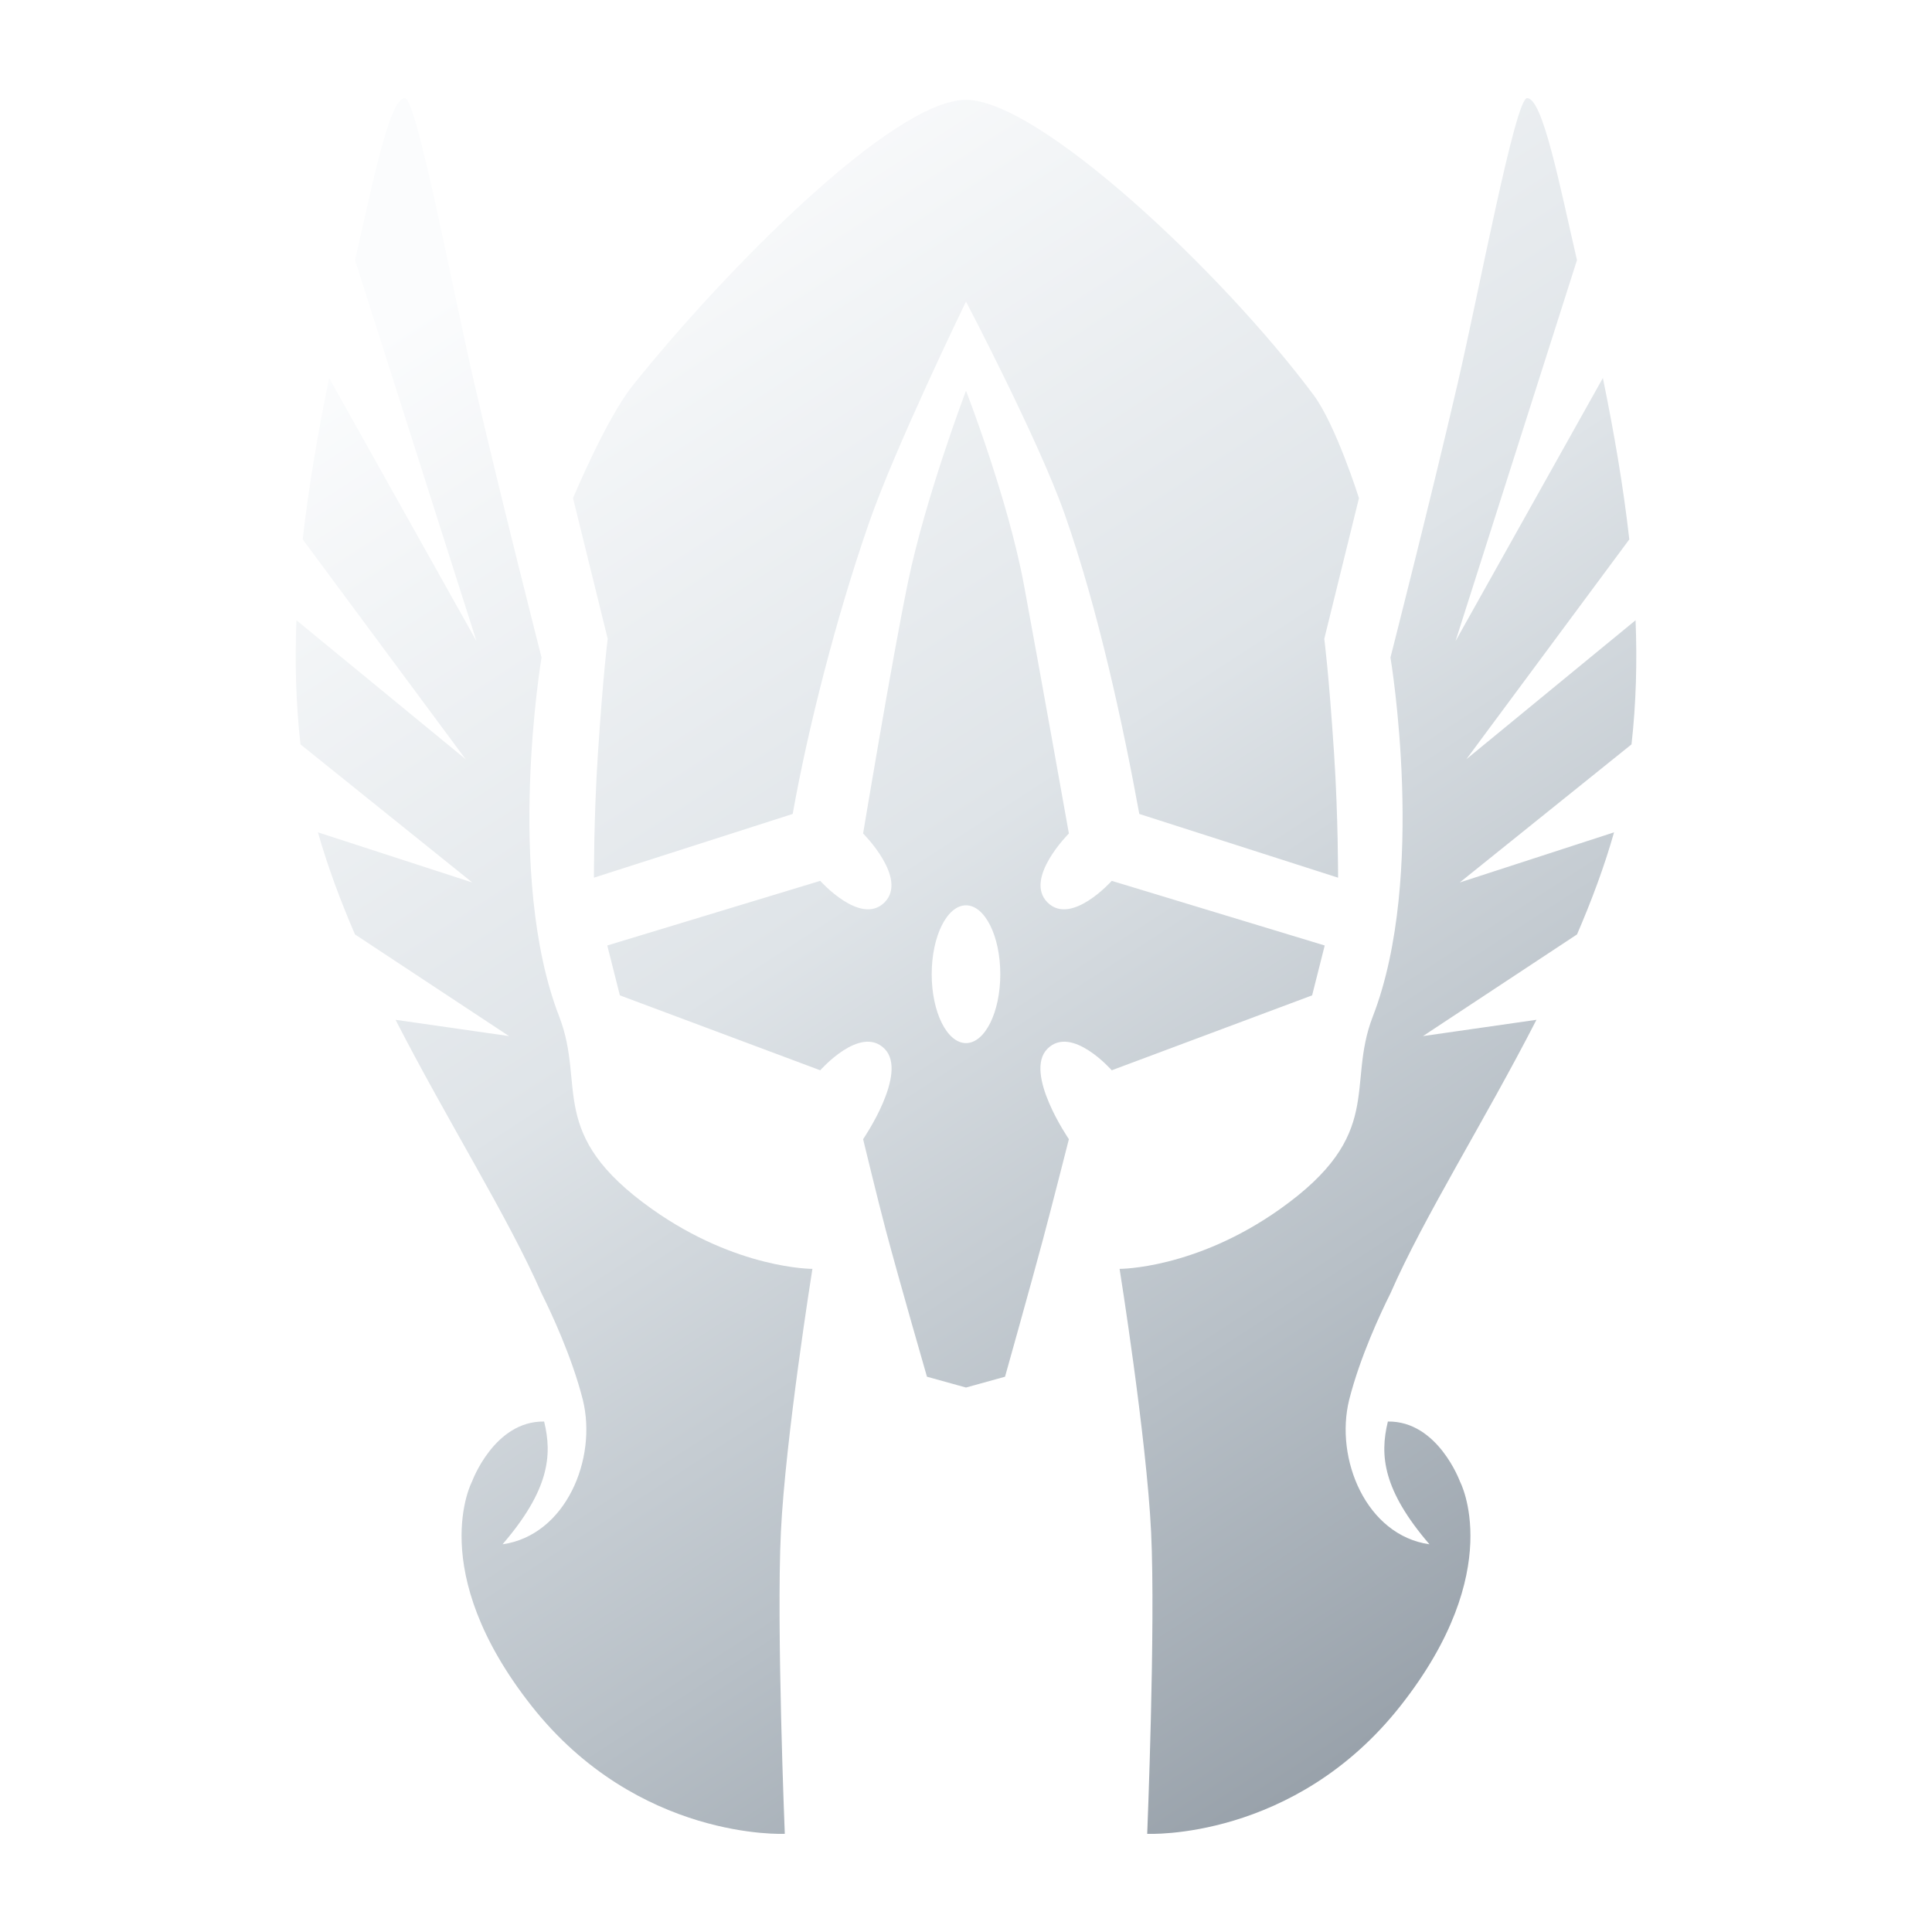
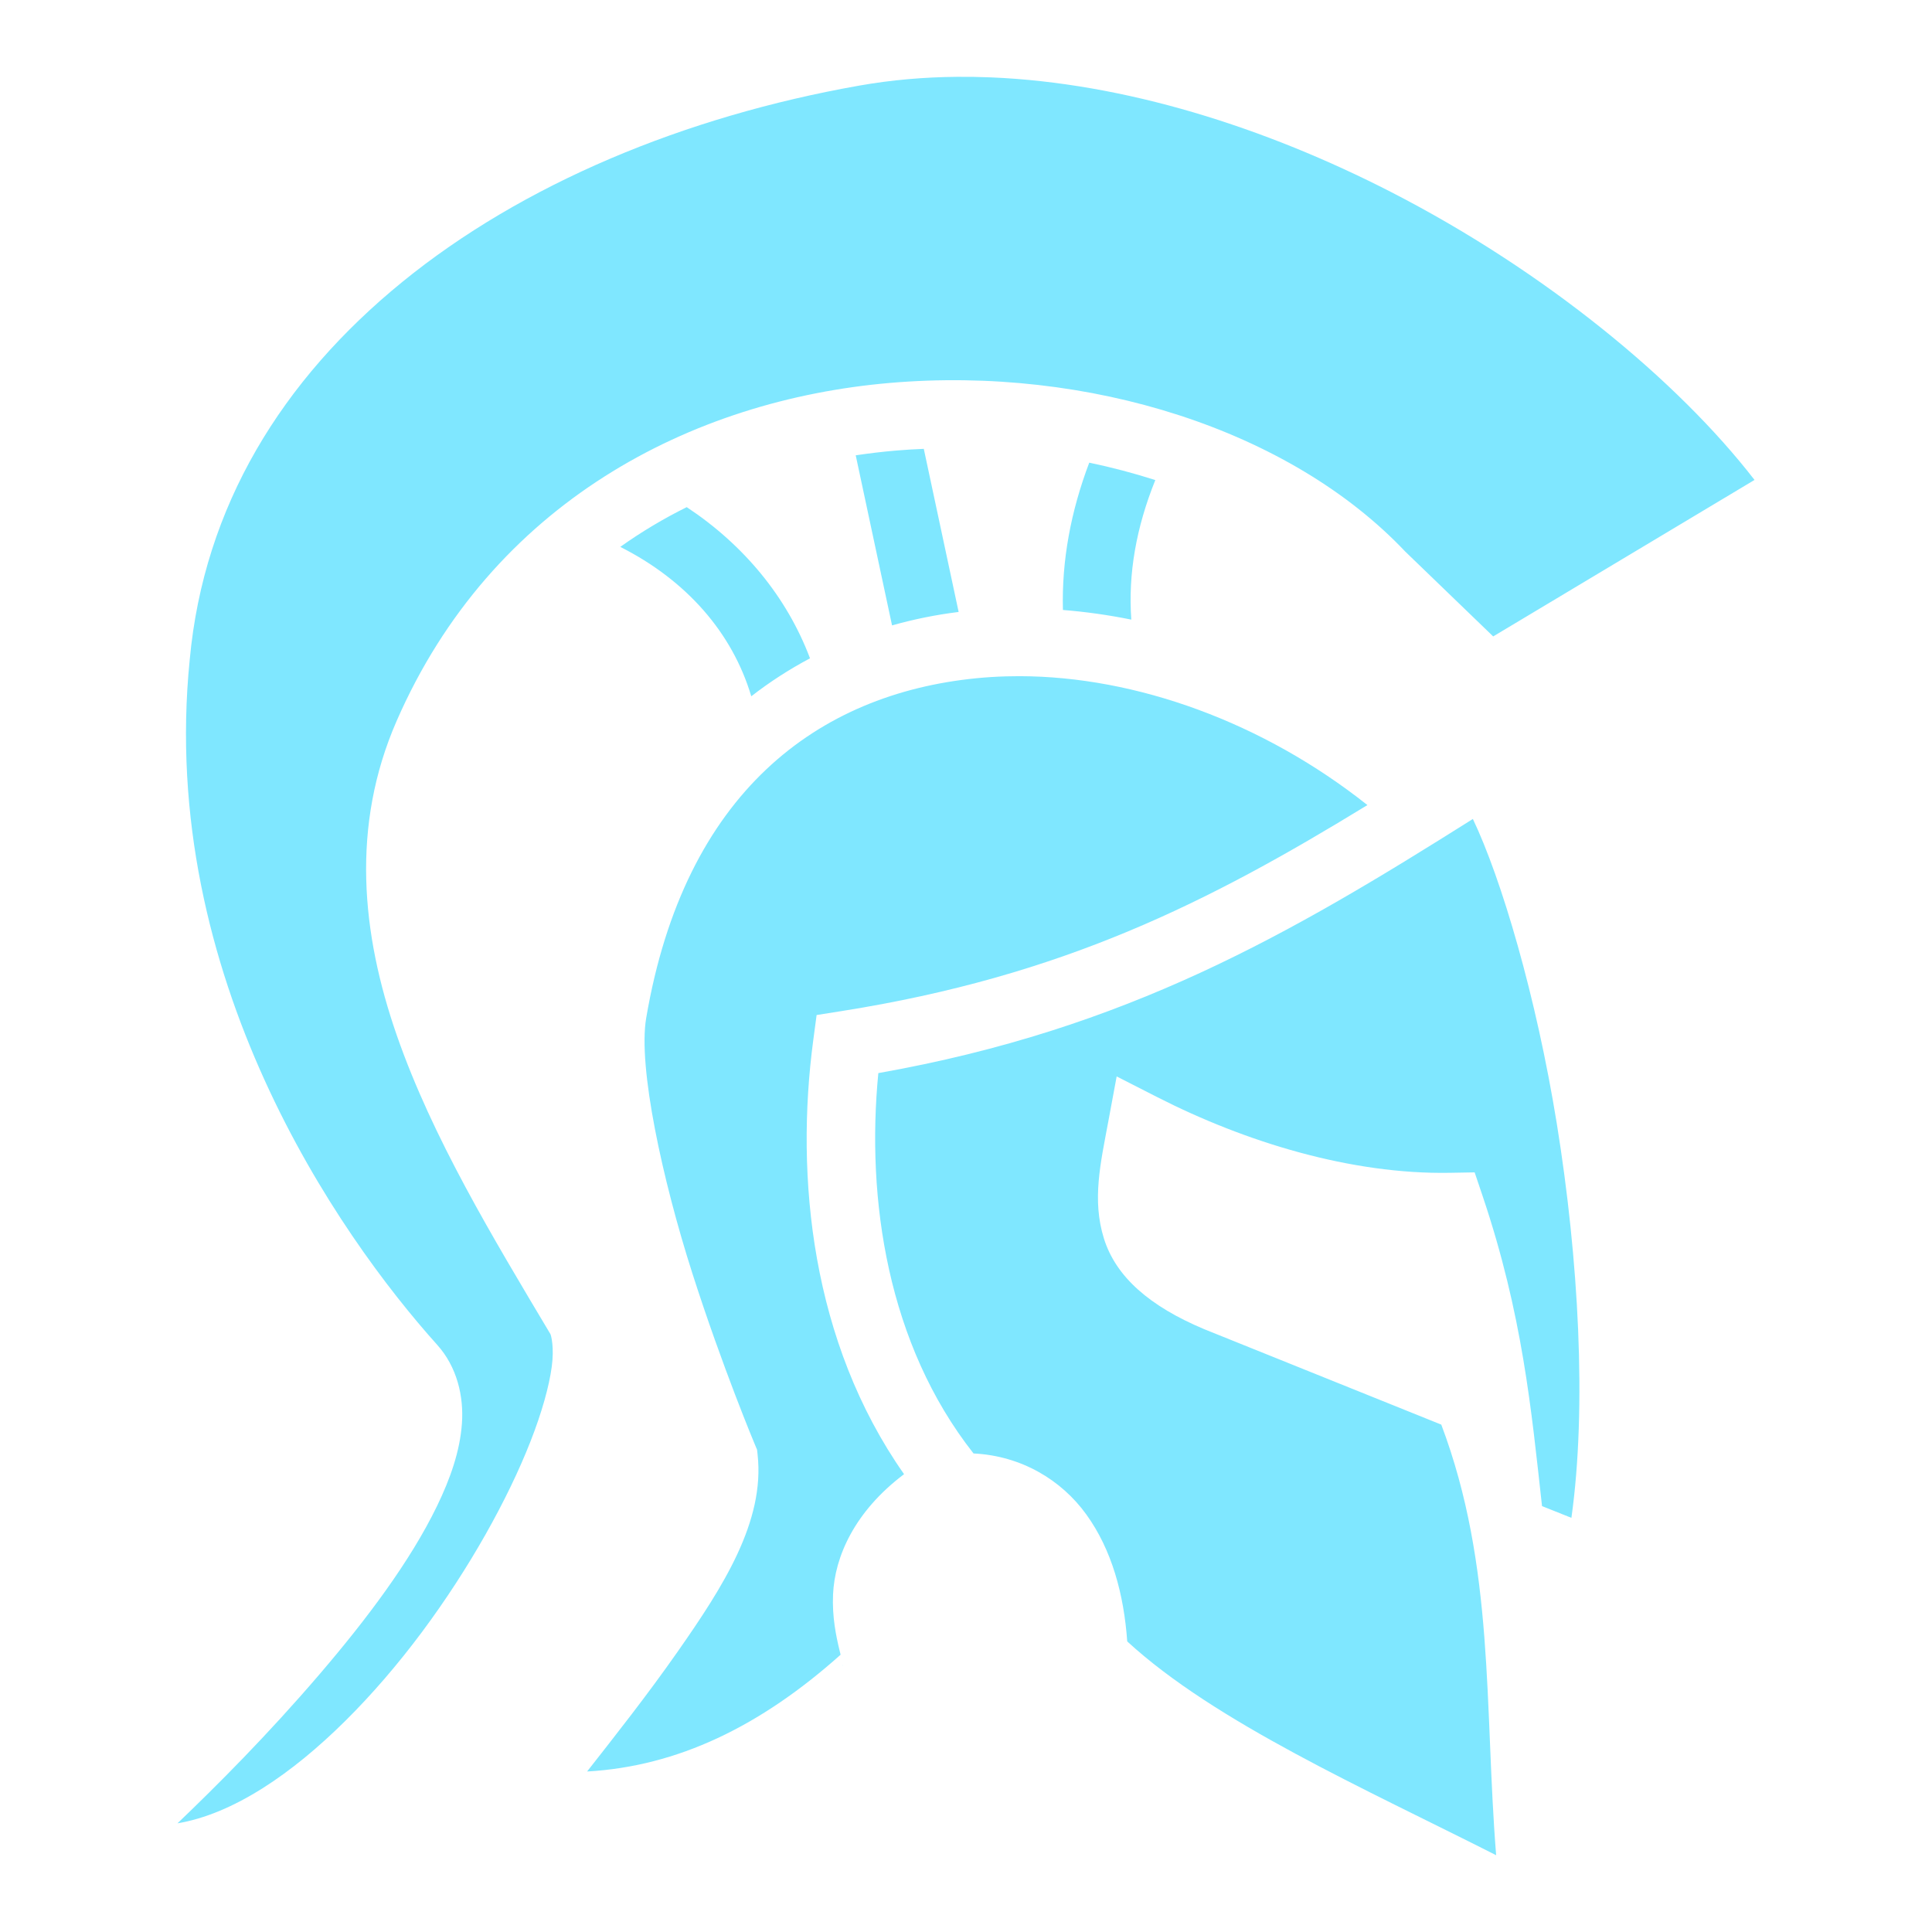
- <svg xmlns="http://www.w3.org/2000/svg" viewBox="0 0 512 512">
-   <defs>
-     <linearGradient id="silver" x1="130" y1="70" x2="380" y2="455" gradientUnits="userSpaceOnUse">
-       <stop offset="0" stop-color="#fbfcfd" />
-       <stop offset="0.42" stop-color="#dfe4e8" />
-       <stop offset="0.75" stop-color="#b8c0c7" />
-       <stop offset="1" stop-color="#98a1aa" />
-     </linearGradient>
-   </defs>
-   <g transform="translate(0,0)">
-     <path d="M107.3 26c-4.146 0-8.6 22.976-13.214 42.934l32.187 100.97-39.052-69.726c-2.932 14.342-5.414 28.62-7.002 42.771l43.176 58.246-44.838-36.824c-.435 11.08-.15 22.056 1.078 32.897l45.515 36.597-40.89-13.285c2.558 9.025 5.94 18.077 9.812 27.049l40.819 26.943-30.065-4.312c13.83 26.954 29.823 52.218 38.697 72.506 2.565 5.13 8.023 16.754 10.926 28.168 3.89 15.695-4.529 35.939-21.271 38.322 12.285-14.291 13.245-23.507 11.02-32.535-13.242-.192-19.112 15.916-19.112 15.916s-12.527 23.473 15.717 59.369c28.244 35.895 67.176 33.974 67.176 33.974s-2.243-55.044-1.036-79.96c1.22-25.165 8.354-69.758 8.354-69.758s-19.998.093-42.443-15.8c-28.167-19.942-17.51-32.621-24.663-51.077-14.417-37.201-4.68-95.143-4.68-95.143s-10.858-42.59-17.85-72.822C119.864 76.366 110.398 26 107.3 26zm297.4 0c-3.099 0-12.565 50.366-18.36 75.42-6.993 30.232-17.852 72.822-17.852 72.822s9.738 57.942-4.68 95.143c-7.152 18.456 3.505 31.135-24.662 51.078-22.445 15.892-42.443 15.8-42.443 15.8s7.134 44.592 8.354 69.757c1.207 24.916-1.036 79.962-1.036 79.962s38.932 1.92 67.176-33.976 15.717-59.37 15.717-59.37-5.87-16.107-19.111-15.915c-2.226 9.028-1.266 18.246 11.02 32.537-16.743-2.383-25.162-22.629-21.272-38.324 2.903-11.414 8.361-23.037 10.926-28.168 8.874-20.288 24.868-45.552 38.699-72.506l-30.067 4.312 40.819-26.943c3.872-8.972 7.254-18.024 9.812-27.049l-40.89 13.285 45.515-36.597c1.228-10.84 1.513-21.817 1.078-32.897l-44.838 36.824 43.176-58.246c-1.588-14.15-4.07-28.429-7.002-42.771l-39.052 69.726 32.187-100.968C413.3 48.978 408.846 26 404.7 26zm-148.702.463c-19.388 0-64.1 45.402-88.344 75.728-7.017 8.779-15.795 29.823-15.795 29.823l9.194 37.289s-1.154 8.452-2.604 30.49c-1.091 16.591-1.054 32.803-1.054 32.803l52.677-16.893c4.003-22.545 11.506-52.087 20.246-77.21 7.007-20.141 25.68-58.575 25.68-58.575s19.2 36.655 26.072 56.107c9.115 25.801 15.807 57.482 19.856 79.678l52.678 16.893s.036-16.212-1.055-32.803c-1.45-22.038-2.604-30.49-2.604-30.49l9.194-37.29s-6.09-19.371-12.035-27.349c-24.096-32.334-72.718-78.201-92.106-78.201zm.002 77.09s-10.719 28.18-15.37 50.697c-4.299 20.818-11.898 66.635-11.898 66.635s11.983 11.928 5.682 18.256c-6.301 6.328-17.043-5.705-17.043-5.705l-56.435 17.128 3.337 13.217 53.098 19.854s10.656-12.118 17.043-5.703c6.388 6.414-5.682 23.959-5.682 23.959s3.879 16.06 5.995 24.045c3.45 13.022 10.927 38.908 10.927 38.908l10.344 2.867 10.346-2.867s6.8-24.203 10.047-36.346c2.366-8.85 6.875-26.607 6.875-26.607s-12.07-17.545-5.682-23.96c6.388-6.414 17.043 5.704 17.043 5.704l53.098-19.854 3.337-13.217-56.435-17.128s-10.742 12.033-17.043 5.705c-6.301-6.328 5.682-18.256 5.682-18.256s-7.547-42.316-11.897-65.81C267.12 132.121 256 103.552 256 103.552zm0 136.369c5.02 0 9.088 8.172 9.088 18.254 0 10.081-4.068 18.256-9.088 18.256s-9.09-8.175-9.09-18.256c0-10.082 4.07-18.254 9.09-18.254z" fill="url(#silver)" />
-   </g>
+ <svg xmlns="http://www.w3.org/2000/svg" data-game-icons-source="delapouite/spartan-helmet.svg" viewBox="0 0 512 512">
+   <path fill="#7fe7ff" d="M253.714 20.358c-8.79.075-17.448.82-25.89 2.308-46.55 8.208-89.423 26.157-121.225 52.065-31.803 25.908-52.572 59.39-56.316 100.053l-.004.04-.004.04c-8.45 83.885 39.397 152.37 65.604 181.553 5.21 5.804 7.064 13.574 6.533 20.862-.53 7.288-3.04 14.494-6.598 21.838-7.114 14.688-18.703 30.06-31.03 44.457-13.957 16.303-27.375 29.703-37.75 39.627 7.203-1.214 14.764-4.37 22.67-9.368 14.66-9.265 29.554-24.475 42.097-41.298 12.543-16.824 22.807-35.28 28.802-50.586 2.998-7.654 4.912-14.54 5.614-19.72.7-5.178-.177-8.39-.354-8.687-15.34-25.73-31.257-52.027-40.687-79.112-9.43-27.085-12.2-55.565-.073-83.35 25.223-57.79 78.02-85.085 130.772-89.605 52.61-4.508 105.963 12.396 136.545 44.71l23.292 22.474 69.254-41.47c-20.34-26.314-55.49-55.33-96.24-76.257-33.546-17.226-70.702-28.978-106.18-30.428-2.957-.12-5.902-.17-8.832-.144zM372.42 146.184l-.058-.057.31.313c-.083-.087-.17-.17-.25-.256zM244.814 118.95c-2.468.102-4.935.245-7.4.457-3.562.305-7.11.73-10.64 1.255l9.628 45.077c5.76-1.637 11.657-2.823 17.646-3.564l-9.233-43.226zm43.85 3.658c-4.866 12.845-7.33 25.916-6.978 39.04 6.034.48 12.086 1.335 18.12 2.557-.868-12.19 1.306-24.43 6.362-36.98-5.66-1.82-11.515-3.363-17.504-4.617zm-106.672 11.79c-6.112 3.028-12 6.54-17.612 10.532 17.55 8.862 29.7 22.763 34.715 39.594 4.936-3.84 10.145-7.183 15.564-10.063-6.122-16.257-17.577-30.086-32.666-40.063zm88.136 44.796c-1.156-.002-2.308.014-3.457.047-2.675.076-5.328.242-7.952.502-41.993 4.176-77.31 30.258-87.475 90.07-2.198 12.94 4.293 42.822 12.246 67.66 7.952 24.836 16.634 45.517 16.634 45.517l.504 1.198.143 1.295c1.96 17.7-9.11 34.967-21.212 52.26-8.036 11.486-16.43 22.104-23.97 31.72 24-1.35 45.963-11.985 67.177-30.947-.124-.5-.17-.71-.313-1.297-.866-3.594-1.955-8.697-1.687-14.68.446-9.983 5.674-21.958 18.818-31.868-24.577-35.02-28.898-78.757-24.06-115.027l.886-6.65 6.626-1.05c58.715-9.29 97.246-28.81 139.34-54.593-27.566-21.88-61.198-34.115-92.25-34.158zm120.197 37.84c-48.424 30.517-91.56 55.67-157.556 67.35-3.253 33.408 2.427 71.84 25.226 100.798 12.607.61 23.264 6.977 29.904 16.184 6.747 9.353 9.946 21.162 10.83 33.628 23.288 21.426 62.97 39.024 97.764 56.655-3.17-39.444-.296-76.34-14.538-114.11l-62.842-25.3-.062-.027c-14.313-6.018-23.332-13.792-26.512-24.03-3.18-10.236-.874-19.966 1.188-31.064l2.2-11.852 10.74 5.476c23.407 11.94 51.394 20.52 77.548 20.065l6.582-.116 2.103 6.238c10.593 31.436 12.912 56.612 15.752 82.203l7.787 3.113c4.126-29.38 1.912-68.686-3.862-104.425-5.463-33.817-14.72-65.03-22.252-80.788zM223.397 441.148c-.01.444.094.455.01.04-.002-.008-.01-.033-.01-.04z" />
</svg>
